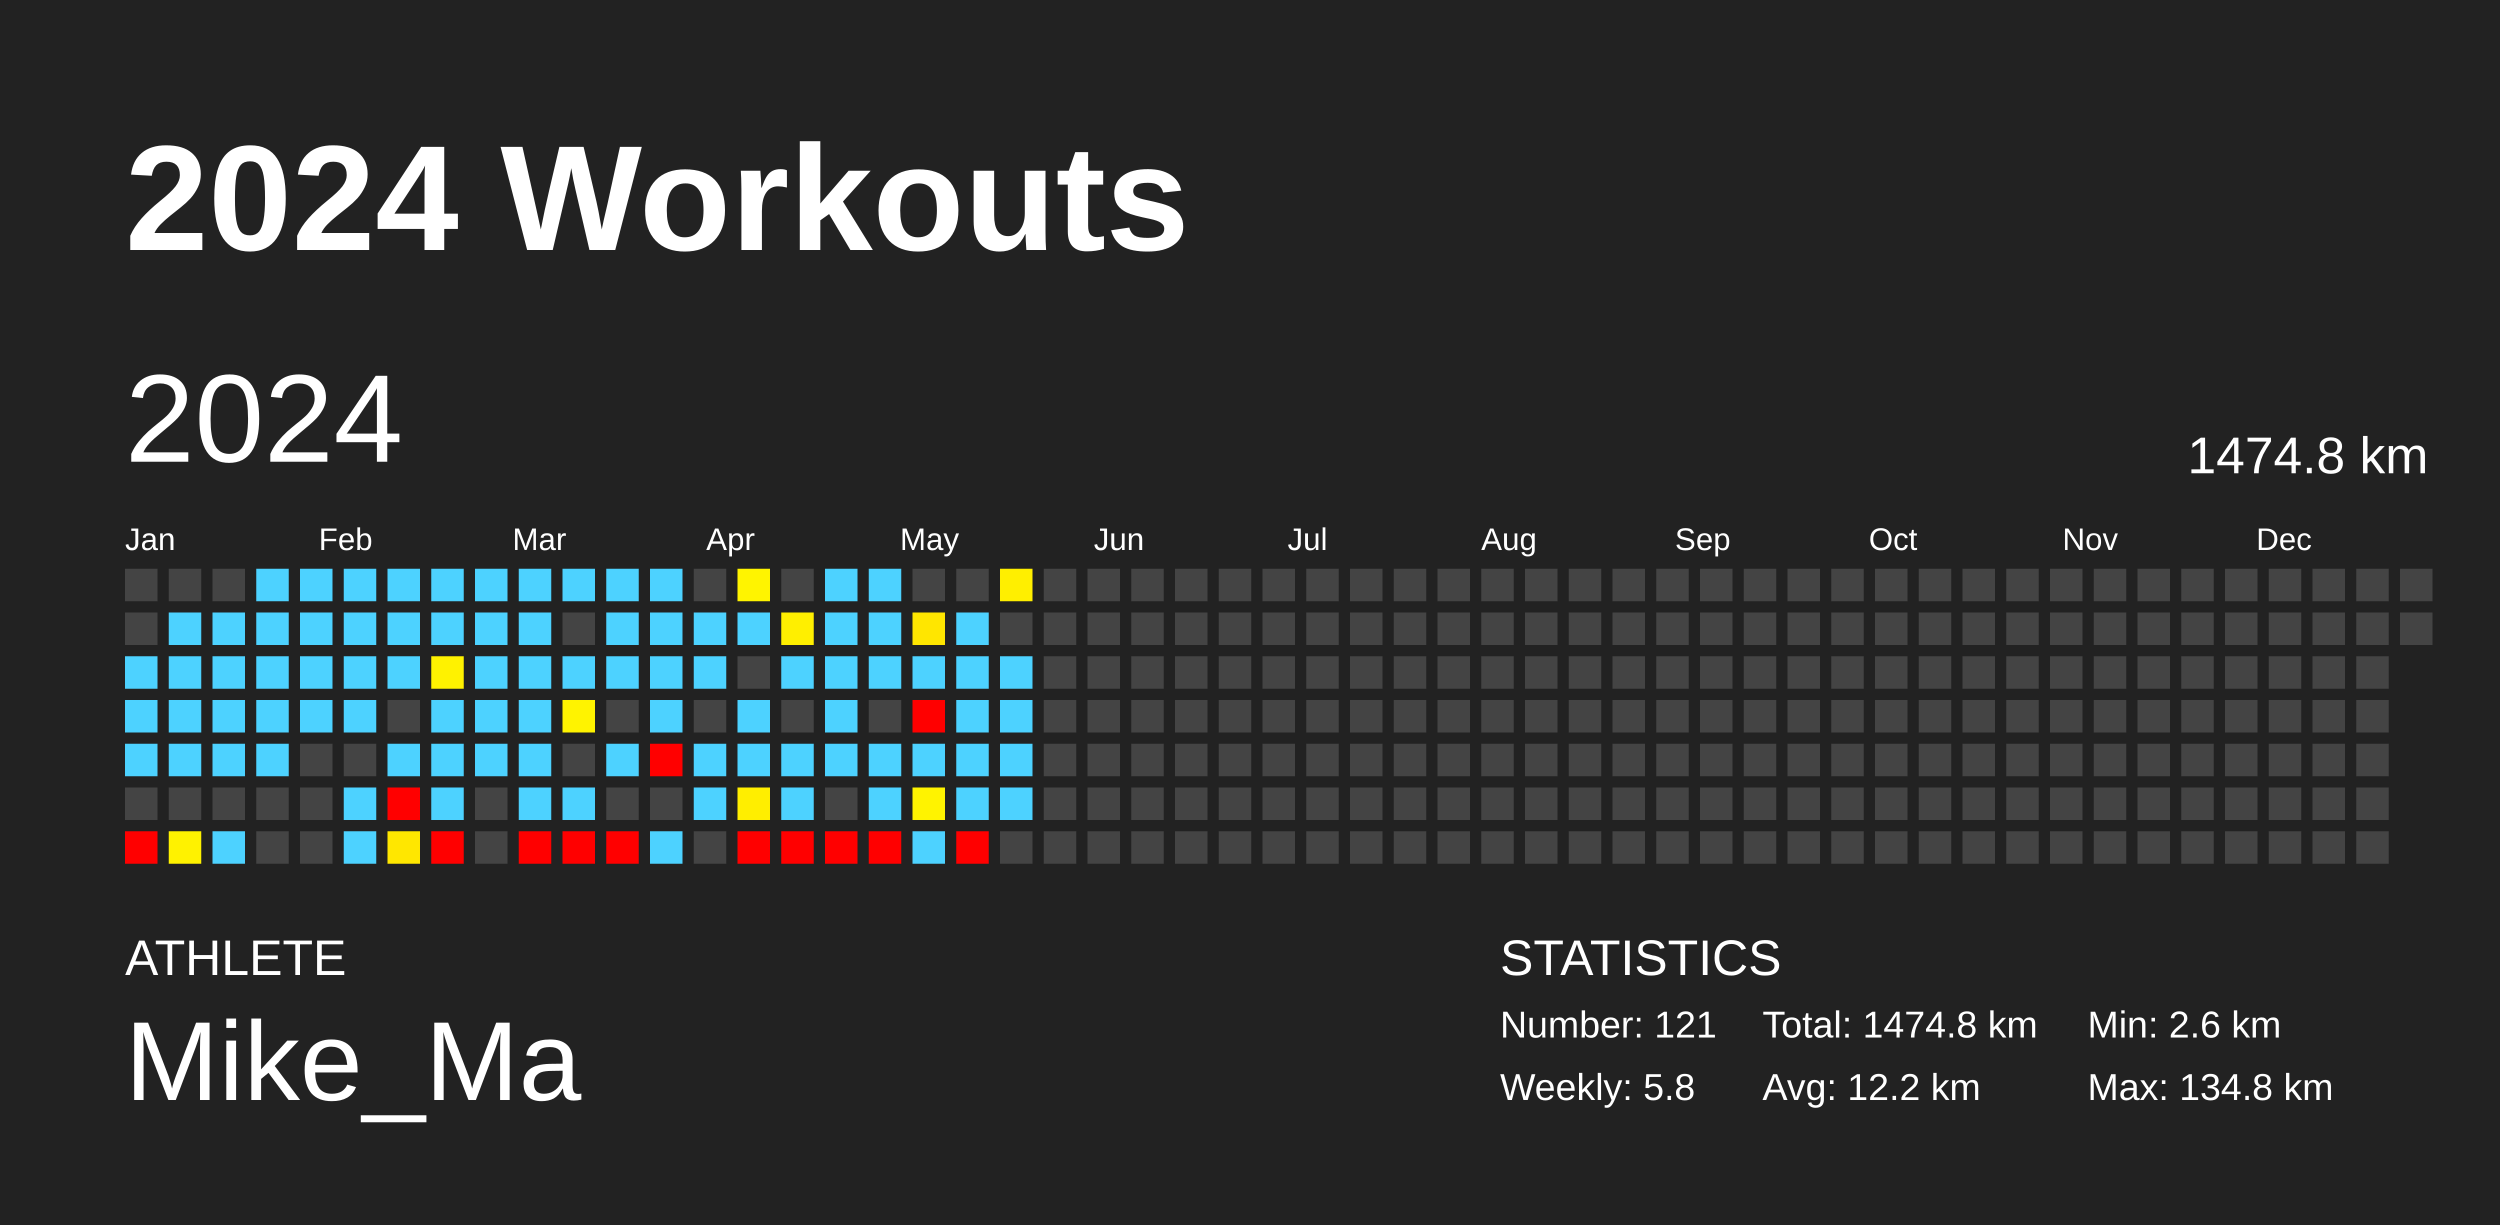
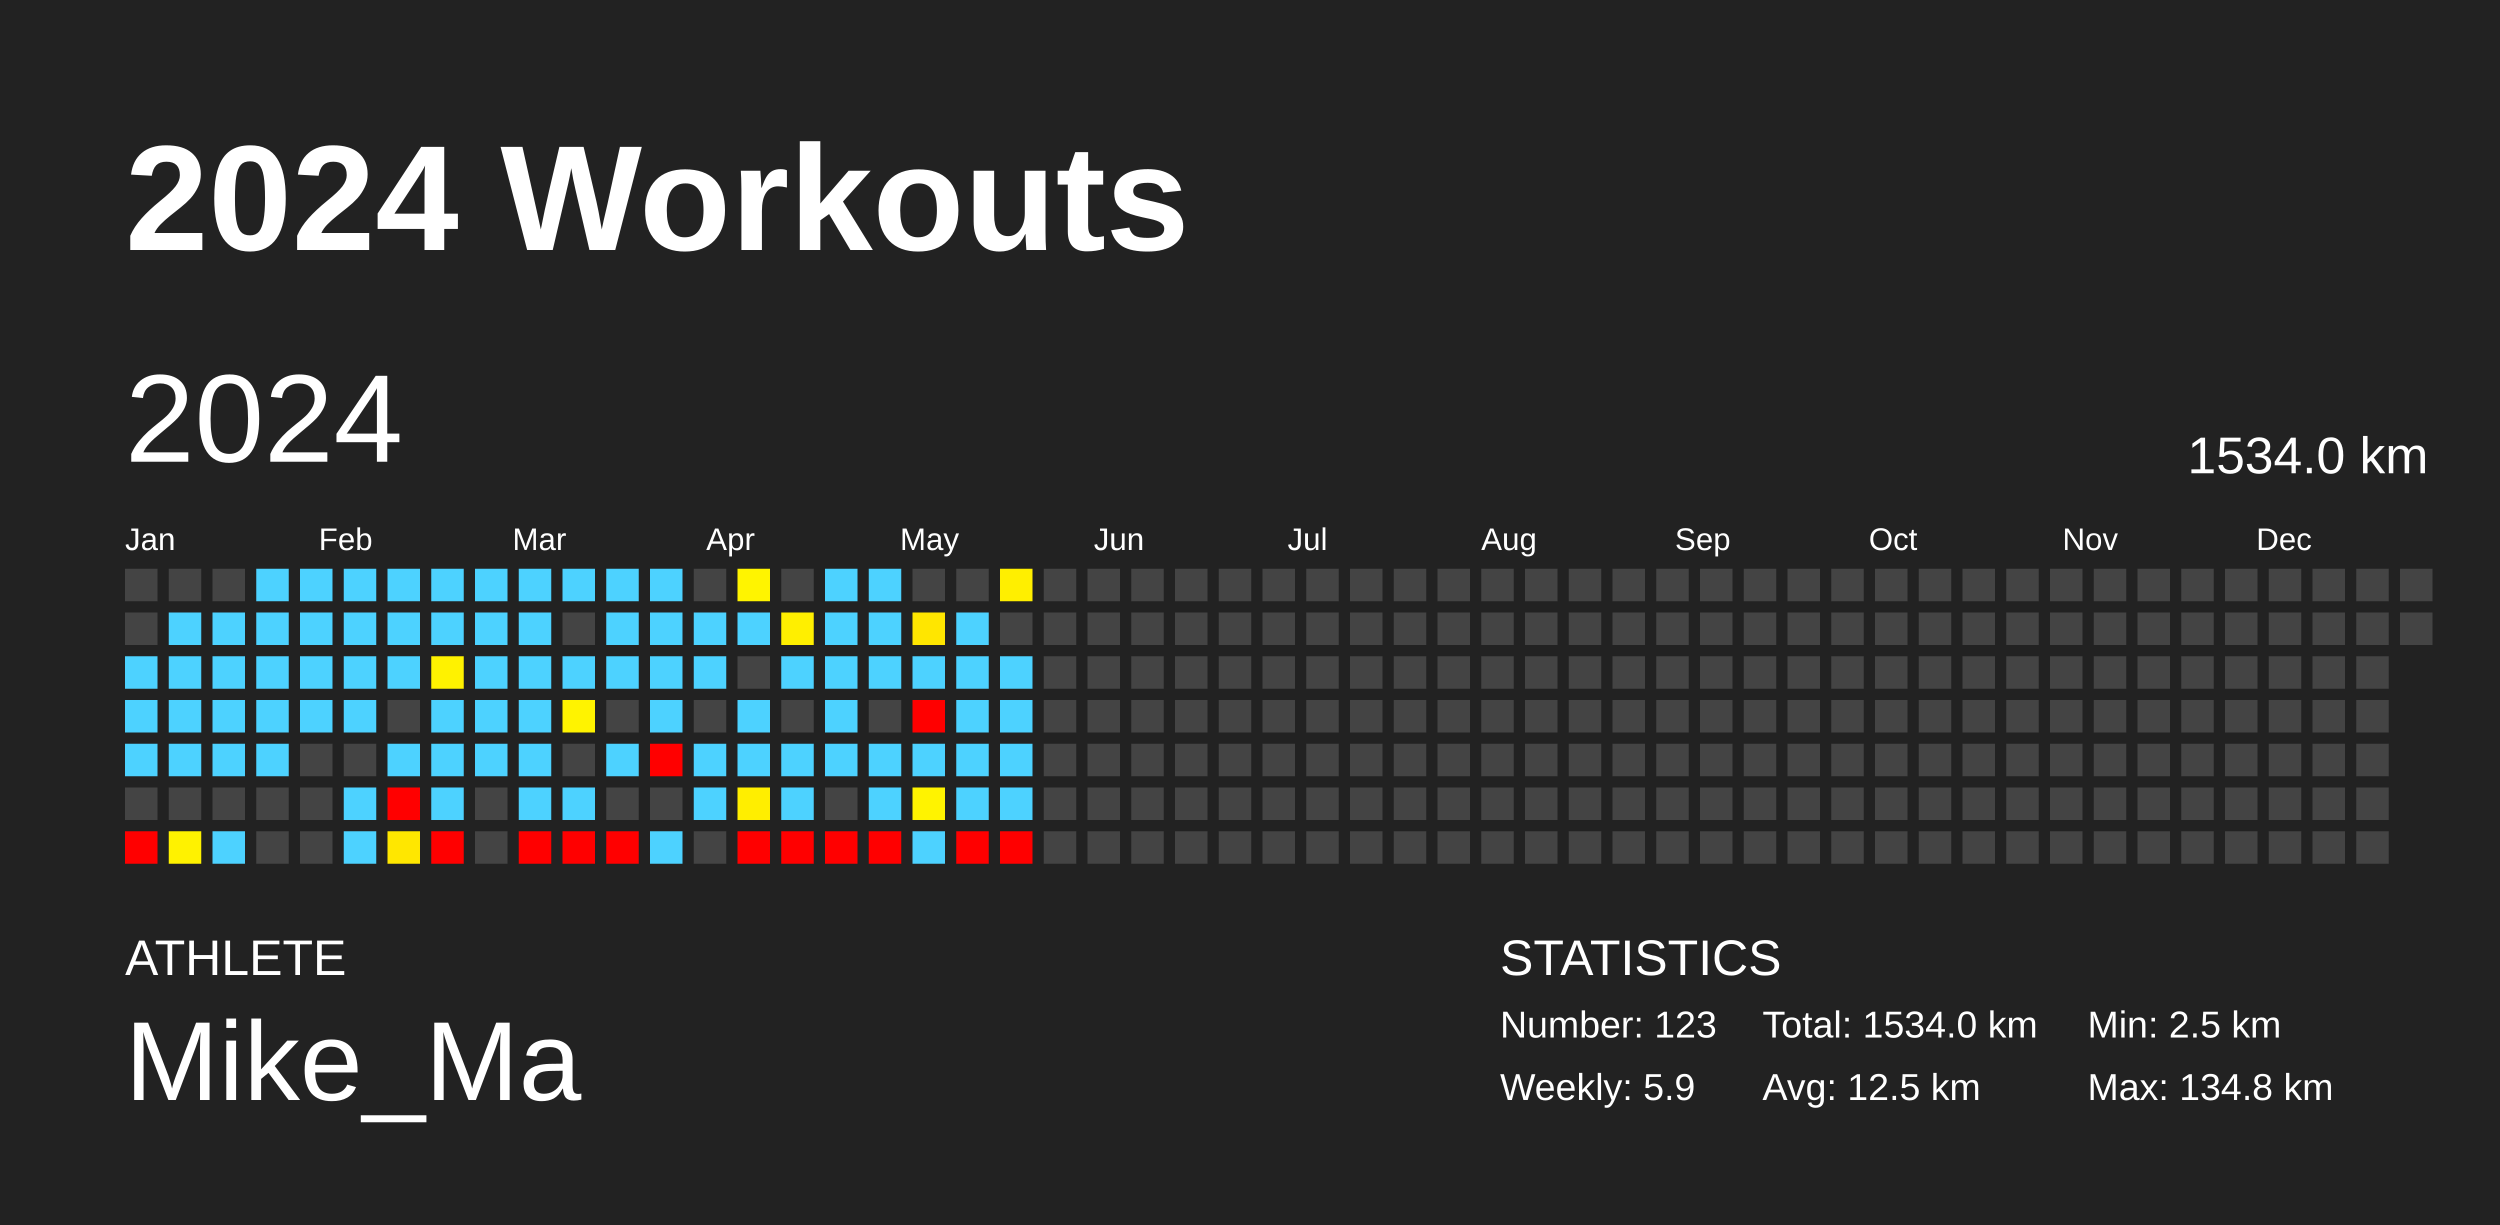
<svg xmlns="http://www.w3.org/2000/svg" baseProfile="full" height="98mm" version="1.1" viewBox="0,0,200,98" width="200mm">
  <defs />
  <rect fill="#222222" height="98" width="200" x="0" y="0" />
  <text fill="#FFFFFF" style="font-size:12px; font-family:Arial; font-weight:bold;" x="10" y="20">2024 Workouts</text>
  <text fill="#FFFFFF" style="font-size:4px; font-family:Arial" x="10" y="78">ATHLETE</text>
  <text fill="#FFFFFF" style="font-size:9px; font-family:Arial" x="10" y="88">Mike_Ma</text>
  <text fill="#FFFFFF" style="font-size:4px; font-family:Arial" x="120" y="78">STATISTICS</text>
-   <text fill="#FFFFFF" style="font-size:3px; font-family:Arial" x="120" y="83">Number: 121</text>
-   <text fill="#FFFFFF" style="font-size:3px; font-family:Arial" x="120" y="88">Weekly: 5.8</text>
-   <text fill="#FFFFFF" style="font-size:3px; font-family:Arial" x="141" y="83">Total: 1474.8 km</text>
-   <text fill="#FFFFFF" style="font-size:3px; font-family:Arial" x="141" y="88">Avg: 12.2 km</text>
-   <text fill="#FFFFFF" style="font-size:3px; font-family:Arial" x="167" y="83">Min: 2.6 km</text>
+   <text fill="#FFFFFF" style="font-size:3px; font-family:Arial" x="120" y="83">Number: 123</text>
+   <text fill="#FFFFFF" style="font-size:3px; font-family:Arial" x="120" y="88">Weekly: 5.9</text>
+   <text fill="#FFFFFF" style="font-size:3px; font-family:Arial" x="141" y="83">Total: 1534.0 km</text>
+   <text fill="#FFFFFF" style="font-size:3px; font-family:Arial" x="141" y="88">Avg: 12.5 km</text>
+   <text fill="#FFFFFF" style="font-size:3px; font-family:Arial" x="167" y="83">Min: 2.5 km</text>
  <text fill="#FFFFFF" style="font-size:3px; font-family:Arial" x="167" y="88">Max: 134.8 km</text>
  <text dominant-baseline="hanging" fill="#FFFFFF" style="font-size:10.0px; font-family:Arial;" x="10" y="30">2024</text>
-   <text dominant-baseline="hanging" fill="#FFFFFF" style="font-size:4.125px; font-family:Arial;" x="175" y="35">1474.8 km</text>
+   <text dominant-baseline="hanging" fill="#FFFFFF" style="font-size:4.125px; font-family:Arial;" x="175" y="35">1534.0 km</text>
  <text fill="#FFFFFF" style="font-size:2.5px; font-family:Arial" x="10.0" y="44">Jan</text>
  <text fill="#FFFFFF" style="font-size:2.5px; font-family:Arial" x="25.5" y="44">Feb</text>
  <text fill="#FFFFFF" style="font-size:2.5px; font-family:Arial" x="41.0" y="44">Mar</text>
  <text fill="#FFFFFF" style="font-size:2.5px; font-family:Arial" x="56.5" y="44">Apr</text>
  <text fill="#FFFFFF" style="font-size:2.5px; font-family:Arial" x="72.0" y="44">May</text>
  <text fill="#FFFFFF" style="font-size:2.5px; font-family:Arial" x="87.5" y="44">Jun</text>
  <text fill="#FFFFFF" style="font-size:2.5px; font-family:Arial" x="103.0" y="44">Jul</text>
  <text fill="#FFFFFF" style="font-size:2.5px; font-family:Arial" x="118.5" y="44">Aug</text>
  <text fill="#FFFFFF" style="font-size:2.5px; font-family:Arial" x="134.0" y="44">Sep</text>
  <text fill="#FFFFFF" style="font-size:2.5px; font-family:Arial" x="149.5" y="44">Oct</text>
  <text fill="#FFFFFF" style="font-size:2.5px; font-family:Arial" x="165.0" y="44">Nov</text>
  <text fill="#FFFFFF" style="font-size:2.5px; font-family:Arial" x="180.5" y="44">Dec</text>
  <rect fill="#444444" height="2.6" width="2.6" x="10.0" y="45.5" />
  <rect fill="#444444" height="2.6" width="2.6" x="10.0" y="49.0" />
  <rect fill="#4dd2ff" height="2.6" width="2.6" x="10.0" y="52.5" />
  <rect fill="#4dd2ff" height="2.6" width="2.6" x="10.0" y="56.0" />
  <rect fill="#4dd2ff" height="2.6" width="2.6" x="10.0" y="59.5" />
  <rect fill="#444444" height="2.6" width="2.6" x="10.0" y="63.0" />
  <rect fill="red" height="2.6" width="2.6" x="10.0" y="66.5" />
  <rect fill="#444444" height="2.6" width="2.6" x="13.5" y="45.5" />
  <rect fill="#4dd2ff" height="2.6" width="2.6" x="13.5" y="49.0" />
  <rect fill="#4dd2ff" height="2.6" width="2.6" x="13.5" y="52.5" />
  <rect fill="#4dd2ff" height="2.6" width="2.6" x="13.5" y="56.0" />
  <rect fill="#4dd2ff" height="2.6" width="2.6" x="13.5" y="59.5" />
  <rect fill="#444444" height="2.6" width="2.6" x="13.5" y="63.0" />
  <rect fill="#fff200" height="2.6" width="2.6" x="13.5" y="66.5" />
  <rect fill="#444444" height="2.6" width="2.6" x="17.0" y="45.5" />
  <rect fill="#4dd2ff" height="2.6" width="2.6" x="17.0" y="49.0" />
  <rect fill="#4dd2ff" height="2.6" width="2.6" x="17.0" y="52.5" />
  <rect fill="#4dd2ff" height="2.6" width="2.6" x="17.0" y="56.0" />
  <rect fill="#4dd2ff" height="2.6" width="2.6" x="17.0" y="59.5" />
  <rect fill="#444444" height="2.6" width="2.6" x="17.0" y="63.0" />
  <rect fill="#4dd2ff" height="2.6" width="2.6" x="17.0" y="66.5" />
  <rect fill="#4dd2ff" height="2.6" width="2.6" x="20.5" y="45.5" />
  <rect fill="#4dd2ff" height="2.6" width="2.6" x="20.5" y="49.0" />
  <rect fill="#4dd2ff" height="2.6" width="2.6" x="20.5" y="52.5" />
  <rect fill="#4dd2ff" height="2.6" width="2.6" x="20.5" y="56.0" />
  <rect fill="#4dd2ff" height="2.6" width="2.6" x="20.5" y="59.5" />
  <rect fill="#444444" height="2.6" width="2.6" x="20.5" y="63.0" />
  <rect fill="#444444" height="2.6" width="2.6" x="20.5" y="66.5" />
  <rect fill="#4dd2ff" height="2.6" width="2.6" x="24.0" y="45.5" />
  <rect fill="#4dd2ff" height="2.6" width="2.6" x="24.0" y="49.0" />
  <rect fill="#4dd2ff" height="2.6" width="2.6" x="24.0" y="52.5" />
  <rect fill="#4dd2ff" height="2.6" width="2.6" x="24.0" y="56.0" />
  <rect fill="#444444" height="2.6" width="2.6" x="24.0" y="59.5" />
  <rect fill="#444444" height="2.6" width="2.6" x="24.0" y="63.0" />
  <rect fill="#444444" height="2.6" width="2.6" x="24.0" y="66.5" />
  <rect fill="#4dd2ff" height="2.6" width="2.6" x="27.5" y="45.5" />
  <rect fill="#4dd2ff" height="2.6" width="2.6" x="27.5" y="49.0" />
  <rect fill="#4dd2ff" height="2.6" width="2.6" x="27.5" y="52.5" />
  <rect fill="#4dd2ff" height="2.6" width="2.6" x="27.5" y="56.0" />
  <rect fill="#444444" height="2.6" width="2.6" x="27.5" y="59.5" />
  <rect fill="#4dd2ff" height="2.6" width="2.6" x="27.5" y="63.0" />
  <rect fill="#4dd2ff" height="2.6" width="2.6" x="27.5" y="66.5" />
  <rect fill="#4dd2ff" height="2.6" width="2.6" x="31.0" y="45.5" />
  <rect fill="#4dd2ff" height="2.6" width="2.6" x="31.0" y="49.0" />
  <rect fill="#4dd2ff" height="2.6" width="2.6" x="31.0" y="52.5" />
  <rect fill="#444444" height="2.6" width="2.6" x="31.0" y="56.0" />
  <rect fill="#4dd2ff" height="2.6" width="2.6" x="31.0" y="59.5" />
  <rect fill="red" height="2.6" width="2.6" x="31.0" y="63.0" />
  <rect fill="#ffe700" height="2.6" width="2.6" x="31.0" y="66.5" />
  <rect fill="#4dd2ff" height="2.6" width="2.6" x="34.5" y="45.5" />
  <rect fill="#4dd2ff" height="2.6" width="2.6" x="34.5" y="49.0" />
  <rect fill="#fff200" height="2.6" width="2.6" x="34.5" y="52.5" />
  <rect fill="#4dd2ff" height="2.6" width="2.6" x="34.5" y="56.0" />
  <rect fill="#4dd2ff" height="2.6" width="2.6" x="34.5" y="59.5" />
  <rect fill="#4dd2ff" height="2.6" width="2.6" x="34.5" y="63.0" />
  <rect fill="red" height="2.6" width="2.6" x="34.5" y="66.5" />
  <rect fill="#4dd2ff" height="2.6" width="2.6" x="38.0" y="45.5" />
  <rect fill="#4dd2ff" height="2.6" width="2.6" x="38.0" y="49.0" />
  <rect fill="#4dd2ff" height="2.6" width="2.6" x="38.0" y="52.5" />
  <rect fill="#4dd2ff" height="2.6" width="2.6" x="38.0" y="56.0" />
  <rect fill="#4dd2ff" height="2.6" width="2.6" x="38.0" y="59.5" />
  <rect fill="#444444" height="2.6" width="2.6" x="38.0" y="63.0" />
  <rect fill="#444444" height="2.6" width="2.6" x="38.0" y="66.5" />
  <rect fill="#4dd2ff" height="2.6" width="2.6" x="41.5" y="45.5" />
  <rect fill="#4dd2ff" height="2.6" width="2.6" x="41.5" y="49.0" />
  <rect fill="#4dd2ff" height="2.6" width="2.6" x="41.5" y="52.5" />
  <rect fill="#4dd2ff" height="2.6" width="2.6" x="41.5" y="56.0" />
  <rect fill="#4dd2ff" height="2.6" width="2.6" x="41.5" y="59.5" />
  <rect fill="#4dd2ff" height="2.6" width="2.6" x="41.5" y="63.0" />
  <rect fill="red" height="2.6" width="2.6" x="41.5" y="66.5" />
  <rect fill="#4dd2ff" height="2.6" width="2.6" x="45.0" y="45.5" />
  <rect fill="#444444" height="2.6" width="2.6" x="45.0" y="49.0" />
  <rect fill="#4dd2ff" height="2.6" width="2.6" x="45.0" y="52.5" />
  <rect fill="#fff300" height="2.6" width="2.6" x="45.0" y="56.0" />
  <rect fill="#444444" height="2.6" width="2.6" x="45.0" y="59.5" />
  <rect fill="#4dd2ff" height="2.6" width="2.6" x="45.0" y="63.0" />
  <rect fill="red" height="2.6" width="2.6" x="45.0" y="66.5" />
  <rect fill="#4dd2ff" height="2.6" width="2.6" x="48.5" y="45.5" />
  <rect fill="#4dd2ff" height="2.6" width="2.6" x="48.5" y="49.0" />
  <rect fill="#4dd2ff" height="2.6" width="2.6" x="48.5" y="52.5" />
  <rect fill="#444444" height="2.6" width="2.6" x="48.5" y="56.0" />
  <rect fill="#4dd2ff" height="2.6" width="2.6" x="48.5" y="59.5" />
  <rect fill="#444444" height="2.6" width="2.6" x="48.5" y="63.0" />
  <rect fill="red" height="2.6" width="2.6" x="48.5" y="66.5" />
  <rect fill="#4dd2ff" height="2.6" width="2.6" x="52.0" y="45.5" />
  <rect fill="#4dd2ff" height="2.6" width="2.6" x="52.0" y="49.0" />
  <rect fill="#4dd2ff" height="2.6" width="2.6" x="52.0" y="52.5" />
  <rect fill="#4dd2ff" height="2.6" width="2.6" x="52.0" y="56.0" />
  <rect fill="red" height="2.6" width="2.6" x="52.0" y="59.5" />
  <rect fill="#444444" height="2.6" width="2.6" x="52.0" y="63.0" />
  <rect fill="#4dd2ff" height="2.6" width="2.6" x="52.0" y="66.5" />
  <rect fill="#444444" height="2.6" width="2.6" x="55.5" y="45.5" />
  <rect fill="#4dd2ff" height="2.6" width="2.6" x="55.5" y="49.0" />
  <rect fill="#4dd2ff" height="2.6" width="2.6" x="55.5" y="52.5" />
  <rect fill="#444444" height="2.6" width="2.6" x="55.5" y="56.0" />
  <rect fill="#4dd2ff" height="2.6" width="2.6" x="55.5" y="59.5" />
  <rect fill="#4dd2ff" height="2.6" width="2.6" x="55.5" y="63.0" />
  <rect fill="#444444" height="2.6" width="2.6" x="55.5" y="66.5" />
  <rect fill="#fff400" height="2.6" width="2.6" x="59.0" y="45.5" />
  <rect fill="#4dd2ff" height="2.6" width="2.6" x="59.0" y="49.0" />
  <rect fill="#444444" height="2.6" width="2.6" x="59.0" y="52.5" />
  <rect fill="#4dd2ff" height="2.6" width="2.6" x="59.0" y="56.0" />
  <rect fill="#4dd2ff" height="2.6" width="2.6" x="59.0" y="59.5" />
  <rect fill="#ffee00" height="2.6" width="2.6" x="59.0" y="63.0" />
  <rect fill="red" height="2.6" width="2.6" x="59.0" y="66.5" />
  <rect fill="#444444" height="2.6" width="2.6" x="62.5" y="45.5" />
  <rect fill="#ffef00" height="2.6" width="2.6" x="62.5" y="49.0" />
  <rect fill="#4dd2ff" height="2.6" width="2.6" x="62.5" y="52.5" />
  <rect fill="#444444" height="2.6" width="2.6" x="62.5" y="56.0" />
  <rect fill="#4dd2ff" height="2.6" width="2.6" x="62.5" y="59.5" />
  <rect fill="#4dd2ff" height="2.6" width="2.6" x="62.5" y="63.0" />
  <rect fill="red" height="2.6" width="2.6" x="62.5" y="66.5" />
  <rect fill="#4dd2ff" height="2.6" width="2.6" x="66.0" y="45.5" />
  <rect fill="#4dd2ff" height="2.6" width="2.6" x="66.0" y="49.0" />
  <rect fill="#4dd2ff" height="2.6" width="2.6" x="66.0" y="52.5" />
  <rect fill="#4dd2ff" height="2.6" width="2.6" x="66.0" y="56.0" />
  <rect fill="#4dd2ff" height="2.6" width="2.6" x="66.0" y="59.5" />
  <rect fill="#444444" height="2.6" width="2.6" x="66.0" y="63.0" />
  <rect fill="red" height="2.6" width="2.6" x="66.0" y="66.5" />
  <rect fill="#4dd2ff" height="2.6" width="2.6" x="69.5" y="45.5" />
  <rect fill="#4dd2ff" height="2.6" width="2.6" x="69.5" y="49.0" />
  <rect fill="#4dd2ff" height="2.6" width="2.6" x="69.5" y="52.5" />
  <rect fill="#444444" height="2.6" width="2.6" x="69.5" y="56.0" />
  <rect fill="#4dd2ff" height="2.6" width="2.6" x="69.5" y="59.5" />
  <rect fill="#4dd2ff" height="2.6" width="2.6" x="69.5" y="63.0" />
  <rect fill="red" height="2.6" width="2.6" x="69.5" y="66.5" />
  <rect fill="#444444" height="2.6" width="2.6" x="73.0" y="45.5" />
  <rect fill="#ffe600" height="2.6" width="2.6" x="73.0" y="49.0" />
  <rect fill="#4dd2ff" height="2.6" width="2.6" x="73.0" y="52.5" />
  <rect fill="red" height="2.6" width="2.6" x="73.0" y="56.0" />
  <rect fill="#4dd2ff" height="2.6" width="2.6" x="73.0" y="59.5" />
  <rect fill="#fff300" height="2.6" width="2.6" x="73.0" y="63.0" />
  <rect fill="#4dd2ff" height="2.6" width="2.6" x="73.0" y="66.5" />
  <rect fill="#444444" height="2.6" width="2.6" x="76.5" y="45.5" />
  <rect fill="#4dd2ff" height="2.6" width="2.6" x="76.5" y="49.0" />
  <rect fill="#4dd2ff" height="2.6" width="2.6" x="76.5" y="52.5" />
  <rect fill="#4dd2ff" height="2.6" width="2.6" x="76.5" y="56.0" />
  <rect fill="#4dd2ff" height="2.6" width="2.6" x="76.5" y="59.5" />
  <rect fill="#4dd2ff" height="2.6" width="2.6" x="76.5" y="63.0" />
  <rect fill="red" height="2.6" width="2.6" x="76.5" y="66.5" />
  <rect fill="#ffef00" height="2.6" width="2.6" x="80.0" y="45.5" />
  <rect fill="#444444" height="2.6" width="2.6" x="80.0" y="49.0" />
  <rect fill="#4dd2ff" height="2.6" width="2.6" x="80.0" y="52.5" />
  <rect fill="#4dd2ff" height="2.6" width="2.6" x="80.0" y="56.0" />
  <rect fill="#4dd2ff" height="2.6" width="2.6" x="80.0" y="59.5" />
  <rect fill="#4dd2ff" height="2.6" width="2.6" x="80.0" y="63.0" />
-   <rect fill="#444444" height="2.6" width="2.6" x="80.0" y="66.5" />
+   <rect fill="red" height="2.6" width="2.6" x="80.0" y="66.5" />
  <rect fill="#444444" height="2.6" width="2.6" x="83.5" y="45.5" />
  <rect fill="#444444" height="2.6" width="2.6" x="83.5" y="49.0" />
  <rect fill="#444444" height="2.6" width="2.6" x="83.5" y="52.5" />
  <rect fill="#444444" height="2.6" width="2.6" x="83.5" y="56.0" />
  <rect fill="#444444" height="2.6" width="2.6" x="83.5" y="59.5" />
  <rect fill="#444444" height="2.6" width="2.6" x="83.5" y="63.0" />
  <rect fill="#444444" height="2.6" width="2.6" x="83.5" y="66.5" />
  <rect fill="#444444" height="2.6" width="2.6" x="87.0" y="45.5" />
  <rect fill="#444444" height="2.6" width="2.6" x="87.0" y="49.0" />
  <rect fill="#444444" height="2.6" width="2.6" x="87.0" y="52.5" />
  <rect fill="#444444" height="2.6" width="2.6" x="87.0" y="56.0" />
  <rect fill="#444444" height="2.6" width="2.6" x="87.0" y="59.5" />
  <rect fill="#444444" height="2.6" width="2.6" x="87.0" y="63.0" />
  <rect fill="#444444" height="2.6" width="2.6" x="87.0" y="66.5" />
  <rect fill="#444444" height="2.6" width="2.6" x="90.5" y="45.5" />
  <rect fill="#444444" height="2.6" width="2.6" x="90.5" y="49.0" />
  <rect fill="#444444" height="2.6" width="2.6" x="90.5" y="52.5" />
  <rect fill="#444444" height="2.6" width="2.6" x="90.5" y="56.0" />
  <rect fill="#444444" height="2.6" width="2.6" x="90.5" y="59.5" />
  <rect fill="#444444" height="2.6" width="2.6" x="90.5" y="63.0" />
  <rect fill="#444444" height="2.6" width="2.6" x="90.5" y="66.5" />
  <rect fill="#444444" height="2.6" width="2.6" x="94.0" y="45.5" />
  <rect fill="#444444" height="2.6" width="2.6" x="94.0" y="49.0" />
  <rect fill="#444444" height="2.6" width="2.6" x="94.0" y="52.5" />
  <rect fill="#444444" height="2.6" width="2.6" x="94.0" y="56.0" />
  <rect fill="#444444" height="2.6" width="2.6" x="94.0" y="59.5" />
  <rect fill="#444444" height="2.6" width="2.6" x="94.0" y="63.0" />
  <rect fill="#444444" height="2.6" width="2.6" x="94.0" y="66.5" />
  <rect fill="#444444" height="2.6" width="2.6" x="97.5" y="45.5" />
  <rect fill="#444444" height="2.6" width="2.6" x="97.5" y="49.0" />
  <rect fill="#444444" height="2.6" width="2.6" x="97.5" y="52.5" />
  <rect fill="#444444" height="2.6" width="2.6" x="97.5" y="56.0" />
  <rect fill="#444444" height="2.6" width="2.6" x="97.5" y="59.5" />
  <rect fill="#444444" height="2.6" width="2.6" x="97.5" y="63.0" />
  <rect fill="#444444" height="2.6" width="2.6" x="97.5" y="66.5" />
  <rect fill="#444444" height="2.6" width="2.6" x="101.0" y="45.5" />
  <rect fill="#444444" height="2.6" width="2.6" x="101.0" y="49.0" />
  <rect fill="#444444" height="2.6" width="2.6" x="101.0" y="52.5" />
  <rect fill="#444444" height="2.6" width="2.6" x="101.0" y="56.0" />
  <rect fill="#444444" height="2.6" width="2.6" x="101.0" y="59.5" />
  <rect fill="#444444" height="2.6" width="2.6" x="101.0" y="63.0" />
  <rect fill="#444444" height="2.6" width="2.6" x="101.0" y="66.5" />
  <rect fill="#444444" height="2.6" width="2.6" x="104.5" y="45.5" />
  <rect fill="#444444" height="2.6" width="2.6" x="104.5" y="49.0" />
  <rect fill="#444444" height="2.6" width="2.6" x="104.5" y="52.5" />
  <rect fill="#444444" height="2.6" width="2.6" x="104.5" y="56.0" />
  <rect fill="#444444" height="2.6" width="2.6" x="104.5" y="59.5" />
  <rect fill="#444444" height="2.6" width="2.6" x="104.5" y="63.0" />
  <rect fill="#444444" height="2.6" width="2.6" x="104.5" y="66.5" />
  <rect fill="#444444" height="2.6" width="2.6" x="108.0" y="45.5" />
  <rect fill="#444444" height="2.6" width="2.6" x="108.0" y="49.0" />
  <rect fill="#444444" height="2.6" width="2.6" x="108.0" y="52.5" />
  <rect fill="#444444" height="2.6" width="2.6" x="108.0" y="56.0" />
  <rect fill="#444444" height="2.6" width="2.6" x="108.0" y="59.5" />
  <rect fill="#444444" height="2.6" width="2.6" x="108.0" y="63.0" />
  <rect fill="#444444" height="2.6" width="2.6" x="108.0" y="66.5" />
  <rect fill="#444444" height="2.6" width="2.6" x="111.5" y="45.5" />
  <rect fill="#444444" height="2.6" width="2.6" x="111.5" y="49.0" />
  <rect fill="#444444" height="2.6" width="2.6" x="111.5" y="52.5" />
  <rect fill="#444444" height="2.6" width="2.6" x="111.5" y="56.0" />
  <rect fill="#444444" height="2.6" width="2.6" x="111.5" y="59.5" />
  <rect fill="#444444" height="2.6" width="2.6" x="111.5" y="63.0" />
  <rect fill="#444444" height="2.6" width="2.6" x="111.5" y="66.5" />
  <rect fill="#444444" height="2.6" width="2.6" x="115.0" y="45.5" />
  <rect fill="#444444" height="2.6" width="2.6" x="115.0" y="49.0" />
  <rect fill="#444444" height="2.6" width="2.6" x="115.0" y="52.5" />
  <rect fill="#444444" height="2.6" width="2.6" x="115.0" y="56.0" />
  <rect fill="#444444" height="2.6" width="2.6" x="115.0" y="59.5" />
  <rect fill="#444444" height="2.6" width="2.6" x="115.0" y="63.0" />
  <rect fill="#444444" height="2.6" width="2.6" x="115.0" y="66.5" />
  <rect fill="#444444" height="2.6" width="2.6" x="118.5" y="45.5" />
  <rect fill="#444444" height="2.6" width="2.6" x="118.5" y="49.0" />
  <rect fill="#444444" height="2.6" width="2.6" x="118.5" y="52.5" />
  <rect fill="#444444" height="2.6" width="2.6" x="118.5" y="56.0" />
  <rect fill="#444444" height="2.6" width="2.6" x="118.5" y="59.5" />
  <rect fill="#444444" height="2.6" width="2.6" x="118.5" y="63.0" />
  <rect fill="#444444" height="2.6" width="2.6" x="118.5" y="66.5" />
  <rect fill="#444444" height="2.6" width="2.6" x="122.0" y="45.5" />
  <rect fill="#444444" height="2.6" width="2.6" x="122.0" y="49.0" />
  <rect fill="#444444" height="2.6" width="2.6" x="122.0" y="52.5" />
  <rect fill="#444444" height="2.6" width="2.6" x="122.0" y="56.0" />
  <rect fill="#444444" height="2.6" width="2.6" x="122.0" y="59.5" />
  <rect fill="#444444" height="2.6" width="2.6" x="122.0" y="63.0" />
  <rect fill="#444444" height="2.6" width="2.6" x="122.0" y="66.5" />
  <rect fill="#444444" height="2.6" width="2.6" x="125.5" y="45.5" />
  <rect fill="#444444" height="2.6" width="2.6" x="125.5" y="49.0" />
  <rect fill="#444444" height="2.6" width="2.6" x="125.5" y="52.5" />
  <rect fill="#444444" height="2.6" width="2.6" x="125.5" y="56.0" />
  <rect fill="#444444" height="2.6" width="2.6" x="125.5" y="59.5" />
  <rect fill="#444444" height="2.6" width="2.6" x="125.5" y="63.0" />
  <rect fill="#444444" height="2.6" width="2.6" x="125.5" y="66.5" />
  <rect fill="#444444" height="2.6" width="2.6" x="129.0" y="45.5" />
  <rect fill="#444444" height="2.6" width="2.6" x="129.0" y="49.0" />
  <rect fill="#444444" height="2.6" width="2.6" x="129.0" y="52.5" />
  <rect fill="#444444" height="2.6" width="2.6" x="129.0" y="56.0" />
  <rect fill="#444444" height="2.6" width="2.6" x="129.0" y="59.5" />
  <rect fill="#444444" height="2.6" width="2.6" x="129.0" y="63.0" />
  <rect fill="#444444" height="2.6" width="2.6" x="129.0" y="66.5" />
  <rect fill="#444444" height="2.6" width="2.6" x="132.5" y="45.5" />
  <rect fill="#444444" height="2.6" width="2.6" x="132.5" y="49.0" />
  <rect fill="#444444" height="2.6" width="2.6" x="132.5" y="52.5" />
  <rect fill="#444444" height="2.6" width="2.6" x="132.5" y="56.0" />
  <rect fill="#444444" height="2.6" width="2.6" x="132.5" y="59.5" />
  <rect fill="#444444" height="2.6" width="2.6" x="132.5" y="63.0" />
  <rect fill="#444444" height="2.6" width="2.6" x="132.5" y="66.5" />
  <rect fill="#444444" height="2.6" width="2.6" x="136.0" y="45.5" />
  <rect fill="#444444" height="2.6" width="2.6" x="136.0" y="49.0" />
  <rect fill="#444444" height="2.6" width="2.6" x="136.0" y="52.5" />
  <rect fill="#444444" height="2.6" width="2.6" x="136.0" y="56.0" />
  <rect fill="#444444" height="2.6" width="2.6" x="136.0" y="59.5" />
  <rect fill="#444444" height="2.6" width="2.6" x="136.0" y="63.0" />
  <rect fill="#444444" height="2.6" width="2.6" x="136.0" y="66.5" />
  <rect fill="#444444" height="2.6" width="2.6" x="139.5" y="45.5" />
  <rect fill="#444444" height="2.6" width="2.6" x="139.5" y="49.0" />
  <rect fill="#444444" height="2.6" width="2.6" x="139.5" y="52.5" />
  <rect fill="#444444" height="2.6" width="2.6" x="139.5" y="56.0" />
  <rect fill="#444444" height="2.6" width="2.6" x="139.5" y="59.5" />
  <rect fill="#444444" height="2.6" width="2.6" x="139.5" y="63.0" />
  <rect fill="#444444" height="2.6" width="2.6" x="139.5" y="66.5" />
  <rect fill="#444444" height="2.6" width="2.6" x="143.0" y="45.5" />
  <rect fill="#444444" height="2.6" width="2.6" x="143.0" y="49.0" />
  <rect fill="#444444" height="2.6" width="2.6" x="143.0" y="52.5" />
  <rect fill="#444444" height="2.6" width="2.6" x="143.0" y="56.0" />
  <rect fill="#444444" height="2.6" width="2.6" x="143.0" y="59.5" />
  <rect fill="#444444" height="2.6" width="2.6" x="143.0" y="63.0" />
  <rect fill="#444444" height="2.6" width="2.6" x="143.0" y="66.5" />
  <rect fill="#444444" height="2.6" width="2.6" x="146.5" y="45.5" />
  <rect fill="#444444" height="2.6" width="2.6" x="146.5" y="49.0" />
  <rect fill="#444444" height="2.6" width="2.6" x="146.5" y="52.5" />
  <rect fill="#444444" height="2.6" width="2.6" x="146.5" y="56.0" />
  <rect fill="#444444" height="2.6" width="2.6" x="146.5" y="59.5" />
  <rect fill="#444444" height="2.6" width="2.6" x="146.5" y="63.0" />
  <rect fill="#444444" height="2.6" width="2.6" x="146.5" y="66.5" />
  <rect fill="#444444" height="2.6" width="2.6" x="150.0" y="45.5" />
  <rect fill="#444444" height="2.6" width="2.6" x="150.0" y="49.0" />
  <rect fill="#444444" height="2.6" width="2.6" x="150.0" y="52.5" />
  <rect fill="#444444" height="2.6" width="2.6" x="150.0" y="56.0" />
  <rect fill="#444444" height="2.6" width="2.6" x="150.0" y="59.5" />
  <rect fill="#444444" height="2.6" width="2.6" x="150.0" y="63.0" />
  <rect fill="#444444" height="2.6" width="2.6" x="150.0" y="66.5" />
  <rect fill="#444444" height="2.6" width="2.6" x="153.5" y="45.5" />
  <rect fill="#444444" height="2.6" width="2.6" x="153.5" y="49.0" />
  <rect fill="#444444" height="2.6" width="2.6" x="153.5" y="52.5" />
  <rect fill="#444444" height="2.6" width="2.6" x="153.5" y="56.0" />
  <rect fill="#444444" height="2.6" width="2.6" x="153.5" y="59.5" />
  <rect fill="#444444" height="2.6" width="2.6" x="153.5" y="63.0" />
  <rect fill="#444444" height="2.6" width="2.6" x="153.5" y="66.5" />
  <rect fill="#444444" height="2.6" width="2.6" x="157.0" y="45.5" />
  <rect fill="#444444" height="2.6" width="2.6" x="157.0" y="49.0" />
  <rect fill="#444444" height="2.6" width="2.6" x="157.0" y="52.5" />
  <rect fill="#444444" height="2.6" width="2.6" x="157.0" y="56.0" />
  <rect fill="#444444" height="2.6" width="2.6" x="157.0" y="59.5" />
  <rect fill="#444444" height="2.6" width="2.6" x="157.0" y="63.0" />
  <rect fill="#444444" height="2.6" width="2.6" x="157.0" y="66.5" />
  <rect fill="#444444" height="2.6" width="2.6" x="160.5" y="45.5" />
  <rect fill="#444444" height="2.6" width="2.6" x="160.5" y="49.0" />
  <rect fill="#444444" height="2.6" width="2.6" x="160.5" y="52.5" />
  <rect fill="#444444" height="2.6" width="2.6" x="160.5" y="56.0" />
  <rect fill="#444444" height="2.6" width="2.6" x="160.5" y="59.5" />
  <rect fill="#444444" height="2.6" width="2.6" x="160.5" y="63.0" />
  <rect fill="#444444" height="2.6" width="2.6" x="160.5" y="66.5" />
  <rect fill="#444444" height="2.6" width="2.6" x="164.0" y="45.5" />
  <rect fill="#444444" height="2.6" width="2.6" x="164.0" y="49.0" />
  <rect fill="#444444" height="2.6" width="2.6" x="164.0" y="52.5" />
  <rect fill="#444444" height="2.6" width="2.6" x="164.0" y="56.0" />
  <rect fill="#444444" height="2.6" width="2.6" x="164.0" y="59.5" />
  <rect fill="#444444" height="2.6" width="2.6" x="164.0" y="63.0" />
  <rect fill="#444444" height="2.6" width="2.6" x="164.0" y="66.5" />
  <rect fill="#444444" height="2.6" width="2.6" x="167.5" y="45.5" />
  <rect fill="#444444" height="2.6" width="2.6" x="167.5" y="49.0" />
  <rect fill="#444444" height="2.6" width="2.6" x="167.5" y="52.5" />
  <rect fill="#444444" height="2.6" width="2.6" x="167.5" y="56.0" />
  <rect fill="#444444" height="2.6" width="2.6" x="167.5" y="59.5" />
  <rect fill="#444444" height="2.6" width="2.6" x="167.5" y="63.0" />
  <rect fill="#444444" height="2.6" width="2.6" x="167.5" y="66.5" />
  <rect fill="#444444" height="2.6" width="2.6" x="171.0" y="45.5" />
  <rect fill="#444444" height="2.6" width="2.6" x="171.0" y="49.0" />
  <rect fill="#444444" height="2.6" width="2.6" x="171.0" y="52.5" />
  <rect fill="#444444" height="2.6" width="2.6" x="171.0" y="56.0" />
  <rect fill="#444444" height="2.6" width="2.6" x="171.0" y="59.5" />
  <rect fill="#444444" height="2.6" width="2.6" x="171.0" y="63.0" />
  <rect fill="#444444" height="2.6" width="2.6" x="171.0" y="66.5" />
  <rect fill="#444444" height="2.6" width="2.6" x="174.5" y="45.5" />
  <rect fill="#444444" height="2.6" width="2.6" x="174.5" y="49.0" />
  <rect fill="#444444" height="2.6" width="2.6" x="174.5" y="52.5" />
  <rect fill="#444444" height="2.6" width="2.6" x="174.5" y="56.0" />
  <rect fill="#444444" height="2.6" width="2.6" x="174.5" y="59.5" />
  <rect fill="#444444" height="2.6" width="2.6" x="174.5" y="63.0" />
  <rect fill="#444444" height="2.6" width="2.6" x="174.5" y="66.5" />
  <rect fill="#444444" height="2.6" width="2.6" x="178.0" y="45.5" />
  <rect fill="#444444" height="2.6" width="2.6" x="178.0" y="49.0" />
  <rect fill="#444444" height="2.6" width="2.6" x="178.0" y="52.5" />
  <rect fill="#444444" height="2.6" width="2.6" x="178.0" y="56.0" />
  <rect fill="#444444" height="2.6" width="2.6" x="178.0" y="59.5" />
  <rect fill="#444444" height="2.6" width="2.6" x="178.0" y="63.0" />
  <rect fill="#444444" height="2.6" width="2.6" x="178.0" y="66.5" />
  <rect fill="#444444" height="2.6" width="2.6" x="181.5" y="45.5" />
  <rect fill="#444444" height="2.6" width="2.6" x="181.5" y="49.0" />
  <rect fill="#444444" height="2.6" width="2.6" x="181.5" y="52.5" />
  <rect fill="#444444" height="2.6" width="2.6" x="181.5" y="56.0" />
  <rect fill="#444444" height="2.6" width="2.6" x="181.5" y="59.5" />
  <rect fill="#444444" height="2.6" width="2.6" x="181.5" y="63.0" />
  <rect fill="#444444" height="2.6" width="2.6" x="181.5" y="66.5" />
  <rect fill="#444444" height="2.6" width="2.6" x="185.0" y="45.5" />
  <rect fill="#444444" height="2.6" width="2.6" x="185.0" y="49.0" />
  <rect fill="#444444" height="2.6" width="2.6" x="185.0" y="52.5" />
  <rect fill="#444444" height="2.6" width="2.6" x="185.0" y="56.0" />
  <rect fill="#444444" height="2.6" width="2.6" x="185.0" y="59.5" />
  <rect fill="#444444" height="2.6" width="2.6" x="185.0" y="63.0" />
  <rect fill="#444444" height="2.6" width="2.6" x="185.0" y="66.5" />
  <rect fill="#444444" height="2.6" width="2.6" x="188.5" y="45.5" />
  <rect fill="#444444" height="2.6" width="2.6" x="188.5" y="49.0" />
  <rect fill="#444444" height="2.6" width="2.6" x="188.5" y="52.5" />
  <rect fill="#444444" height="2.6" width="2.6" x="188.5" y="56.0" />
  <rect fill="#444444" height="2.6" width="2.6" x="188.5" y="59.5" />
  <rect fill="#444444" height="2.6" width="2.6" x="188.5" y="63.0" />
  <rect fill="#444444" height="2.6" width="2.6" x="188.5" y="66.5" />
  <rect fill="#444444" height="2.6" width="2.6" x="192.0" y="45.5" />
  <rect fill="#444444" height="2.6" width="2.6" x="192.0" y="49.0" />
</svg>
